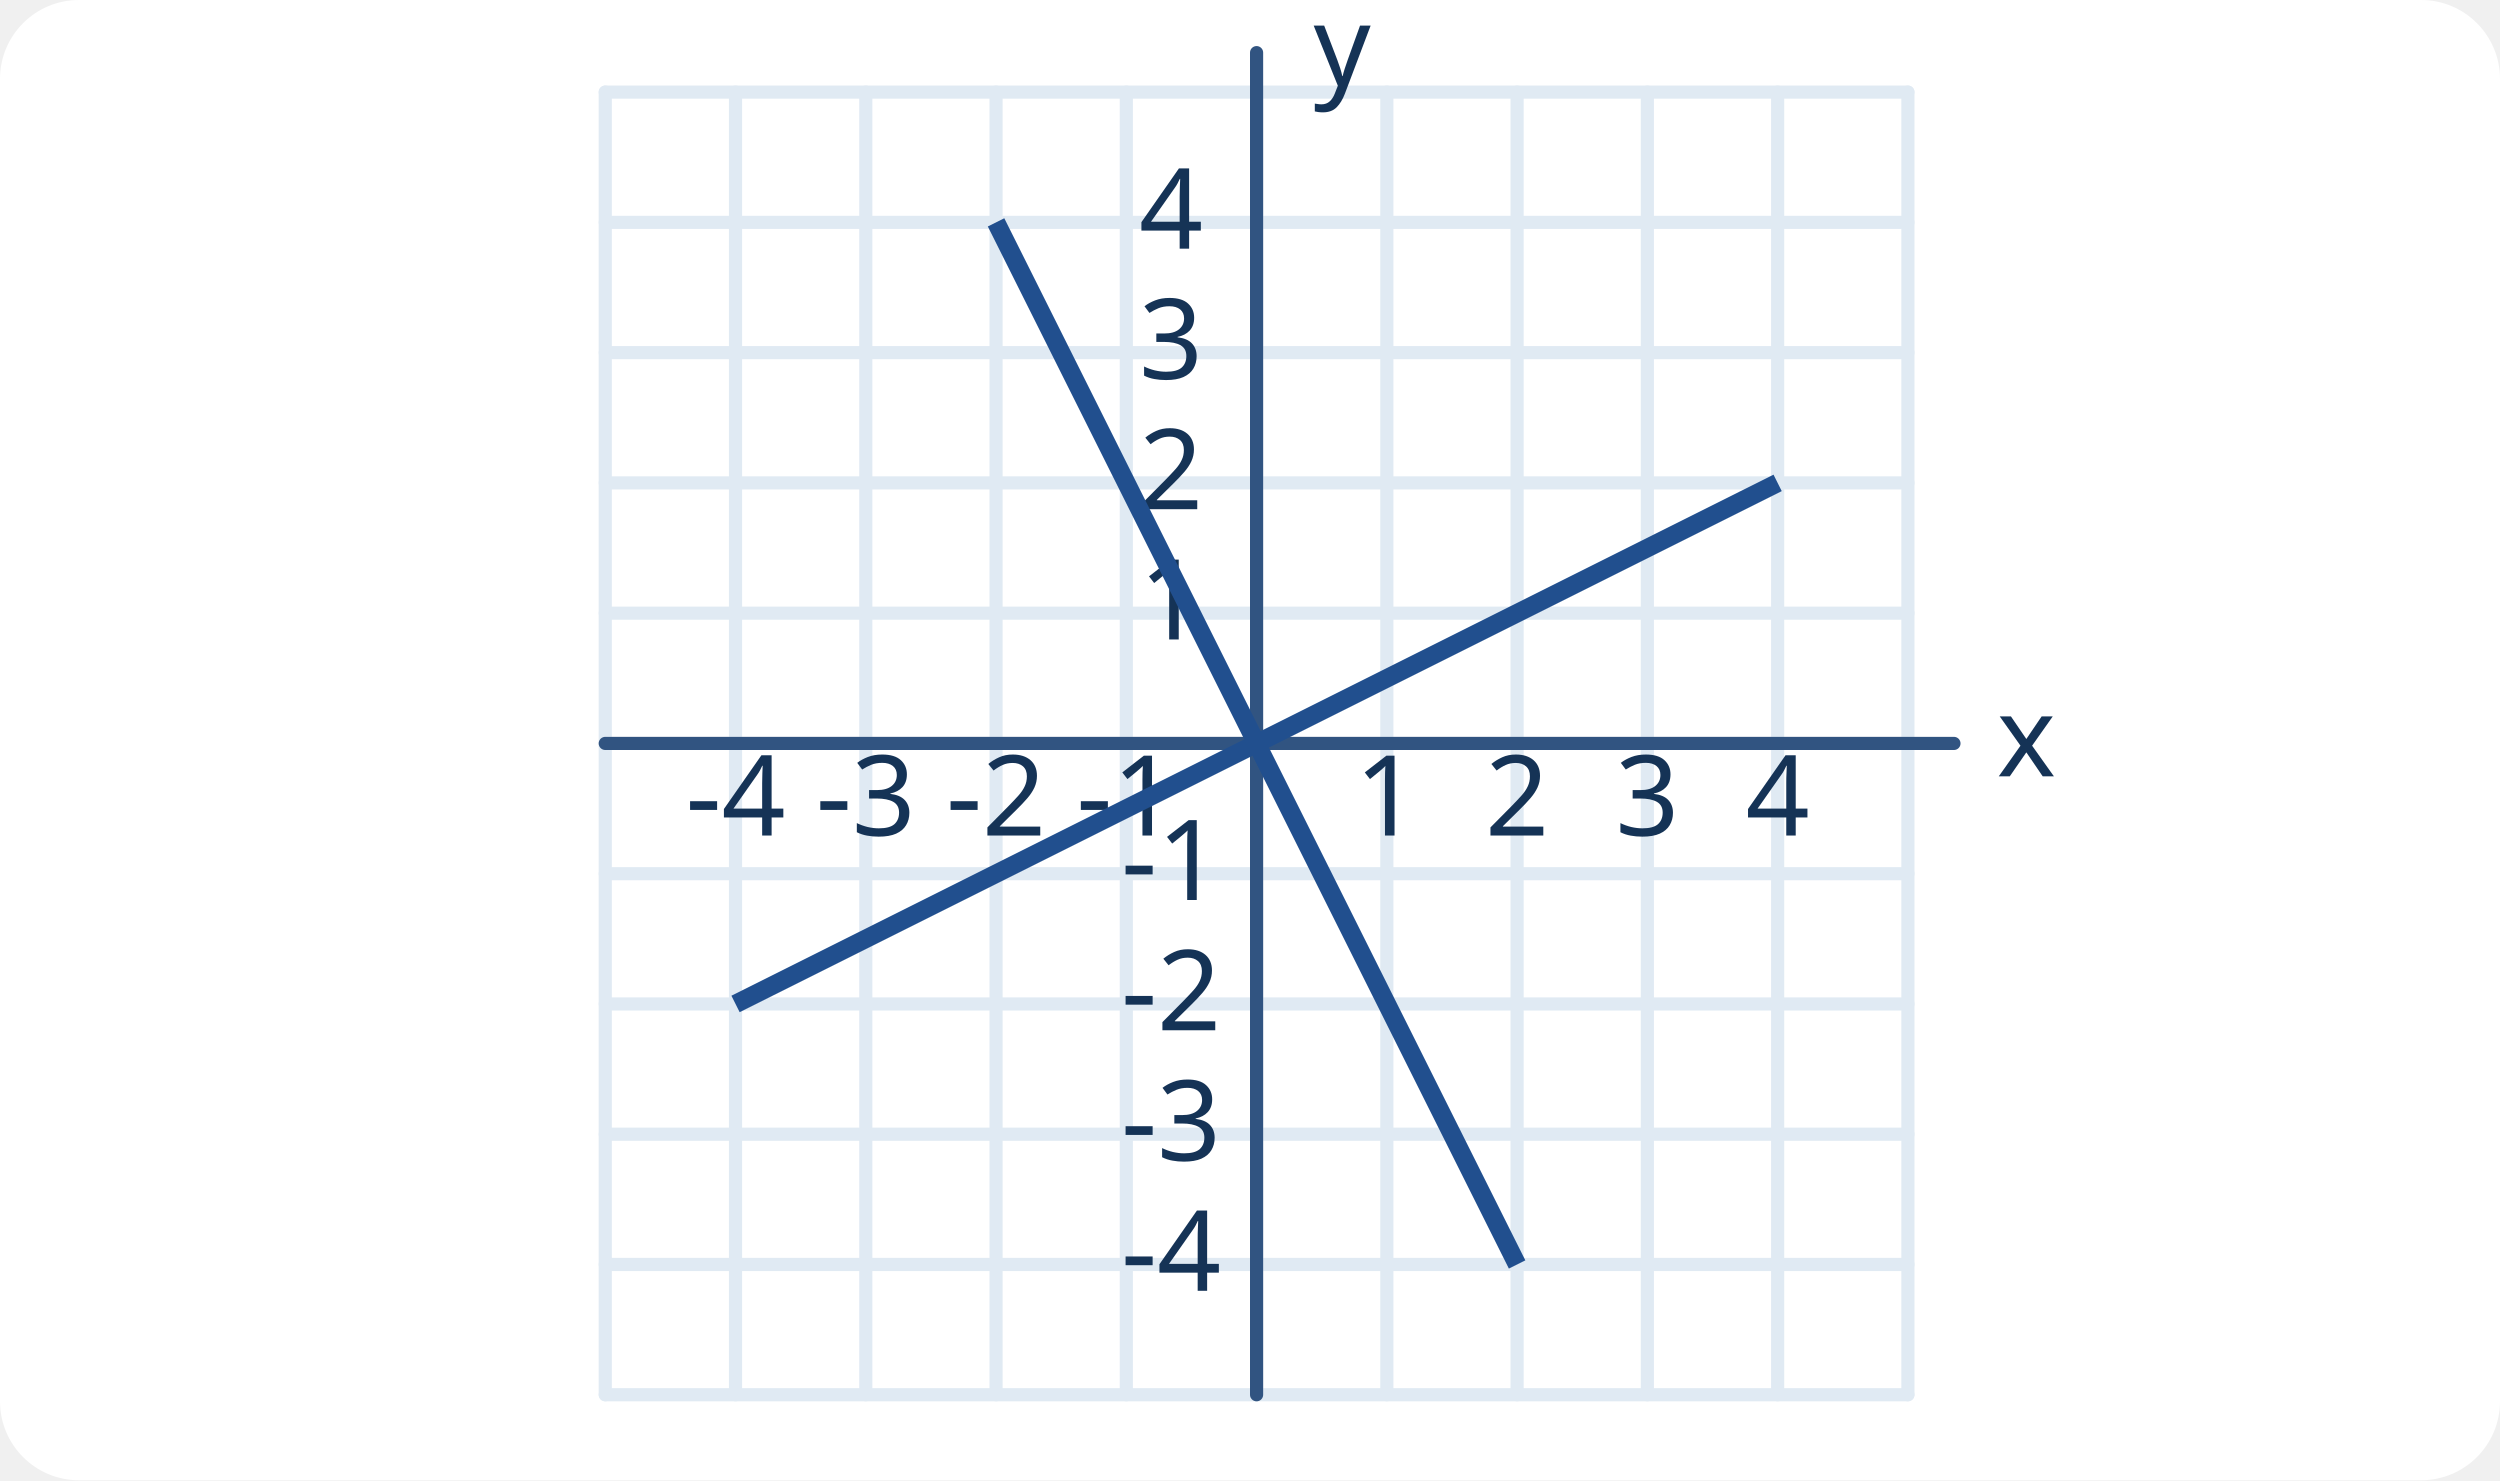
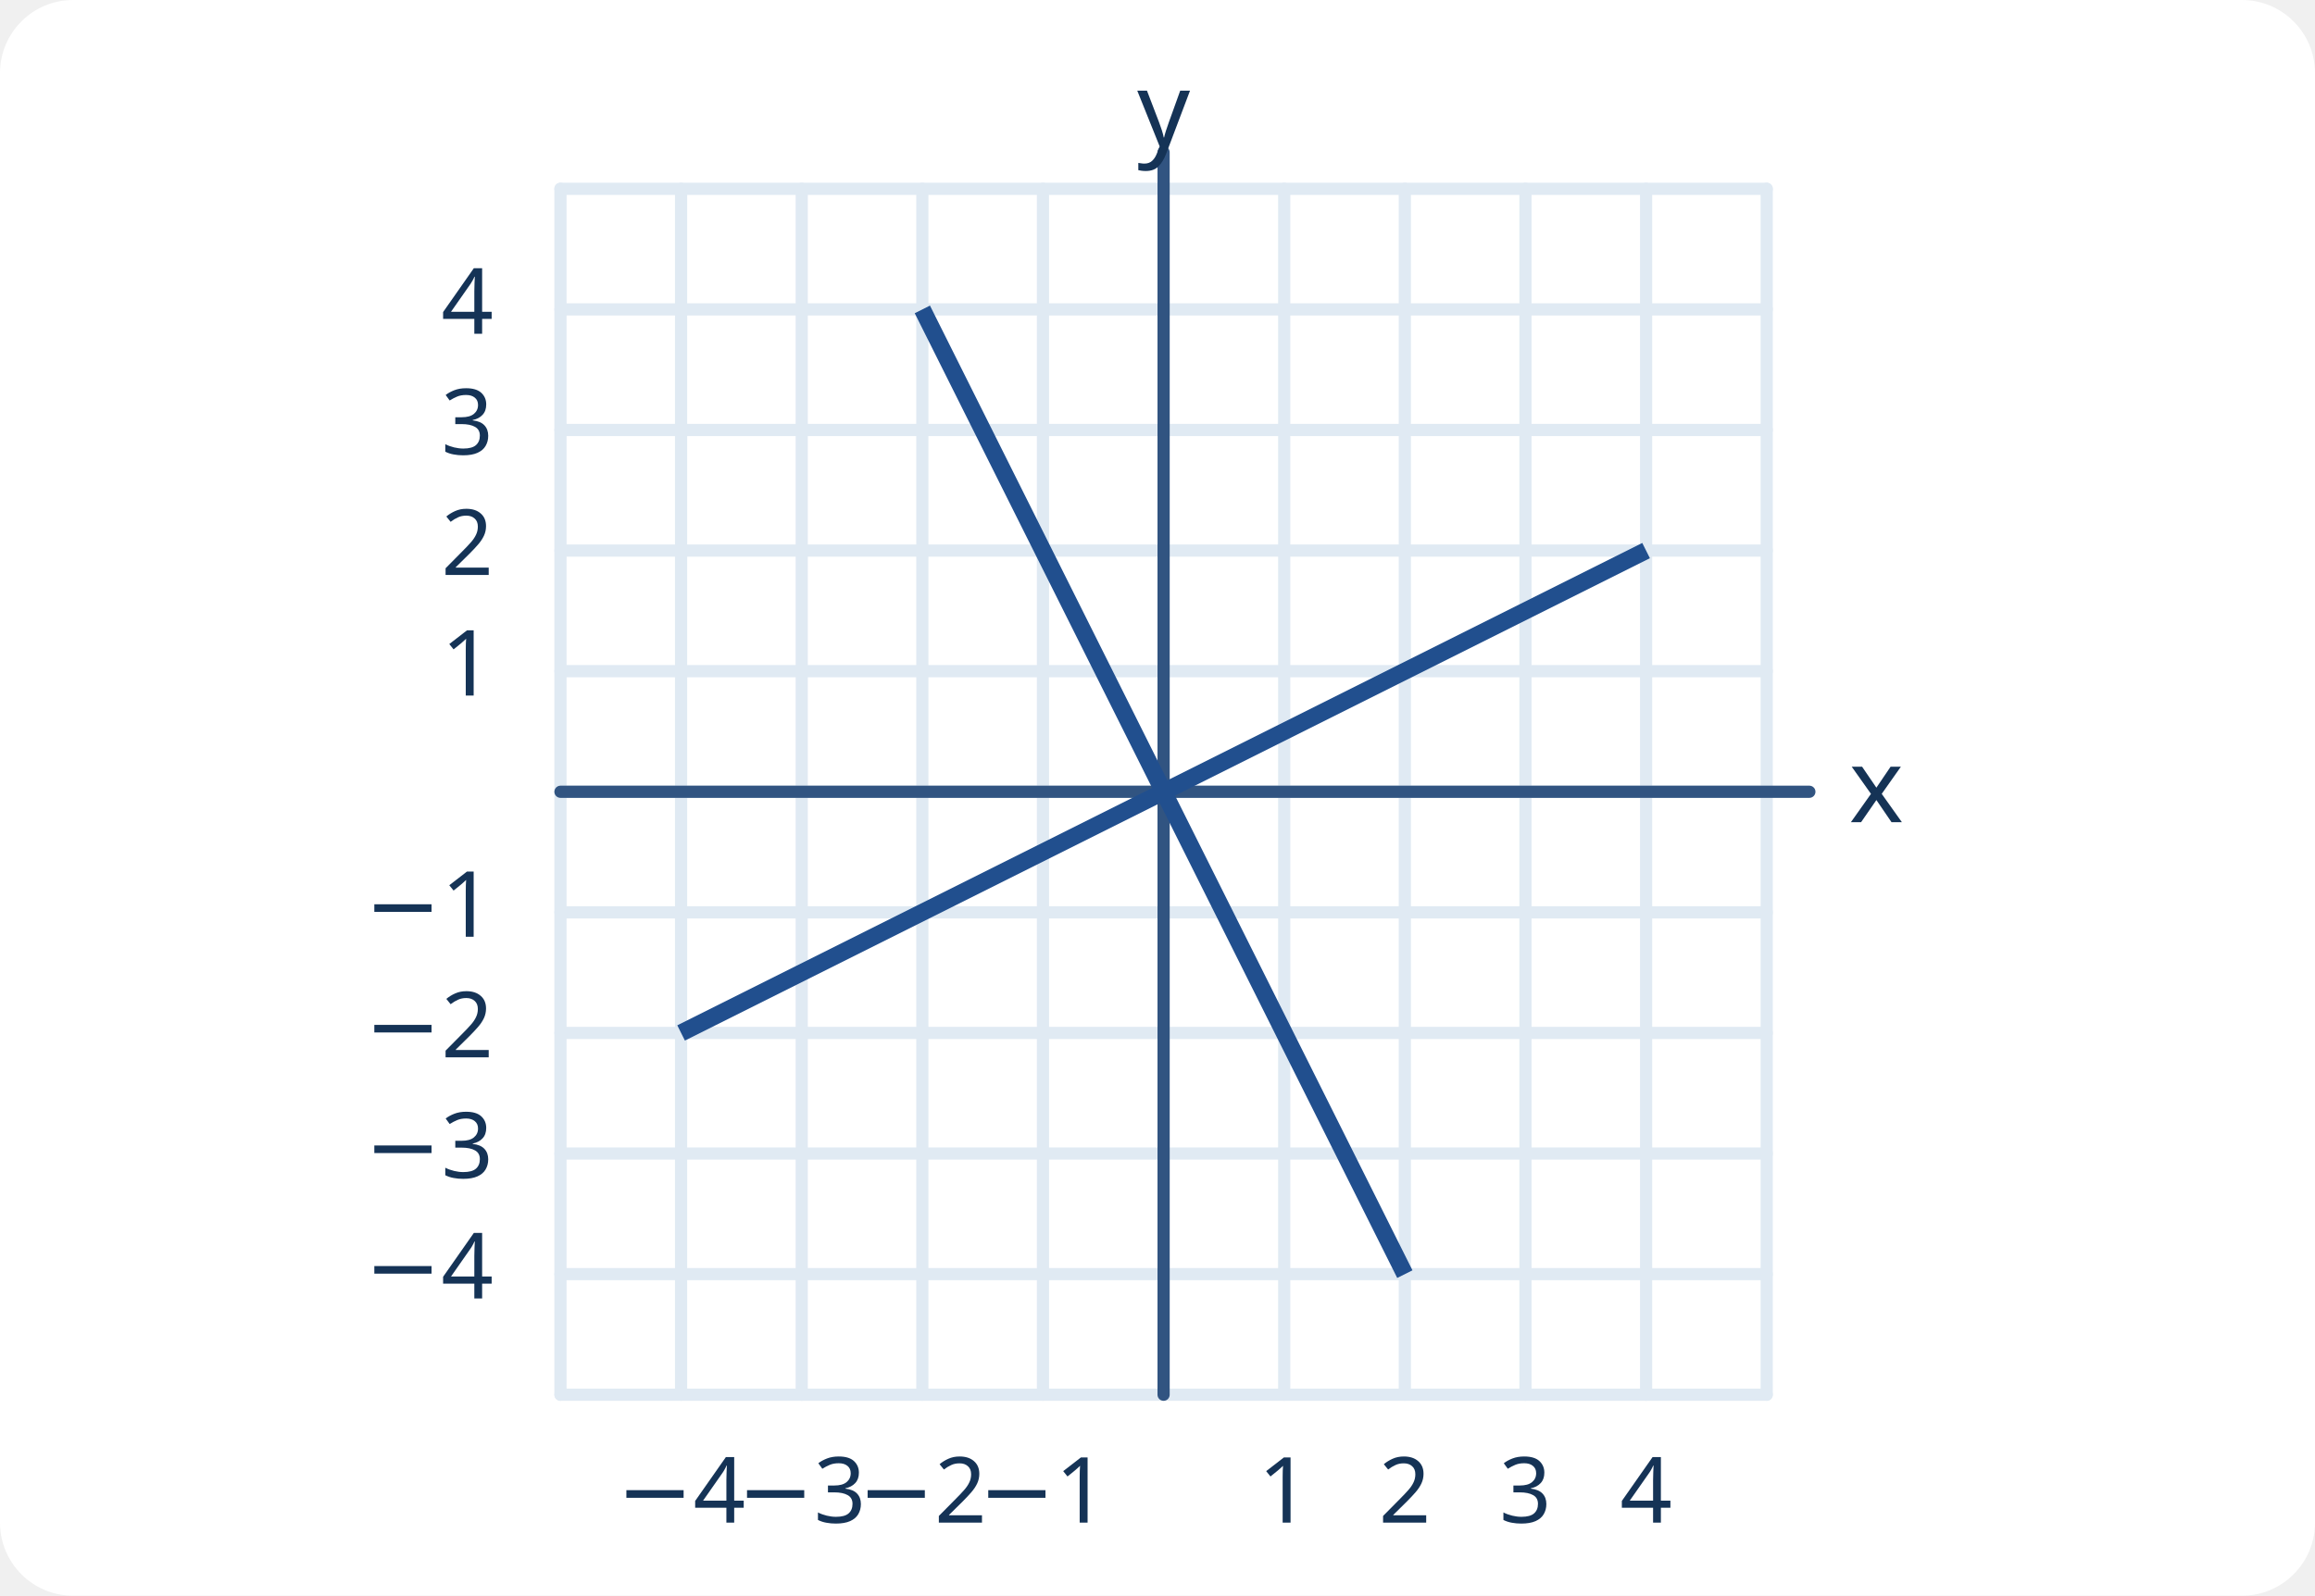
- <svg xmlns="http://www.w3.org/2000/svg" viewBox="0 0 380 225" role="img" aria-labelledby="title">
-   <rect width="380" height="225" rx="12" fill="white" />
+ <svg xmlns="http://www.w3.org/2000/svg" viewBox="0 -17 380 262" role="img" aria-labelledby="title">
+   <rect y="-17" width="380" height="262" rx="12" fill="white" />
  <path d="M92.0 14L92.0 212" stroke="#e0eaf3" stroke-width="2" stroke-linecap="round" fill="none" />
  <path d="M92 212.0L290 212.0" stroke="#e0eaf3" stroke-width="2" stroke-linecap="round" fill="none" />
  <path d="M111.8 14L111.8 212" stroke="#e0eaf3" stroke-width="2" stroke-linecap="round" fill="none" />
  <path d="M92 192.2L290 192.2" stroke="#e0eaf3" stroke-width="2" stroke-linecap="round" fill="none" />
  <path d="M131.6 14L131.6 212" stroke="#e0eaf3" stroke-width="2" stroke-linecap="round" fill="none" />
  <path d="M92 172.4L290 172.4" stroke="#e0eaf3" stroke-width="2" stroke-linecap="round" fill="none" />
  <path d="M151.4 14L151.4 212" stroke="#e0eaf3" stroke-width="2" stroke-linecap="round" fill="none" />
  <path d="M92 152.6L290 152.6" stroke="#e0eaf3" stroke-width="2" stroke-linecap="round" fill="none" />
  <path d="M171.2 14L171.2 212" stroke="#e0eaf3" stroke-width="2" stroke-linecap="round" fill="none" />
  <path d="M92 132.8L290 132.8" stroke="#e0eaf3" stroke-width="2" stroke-linecap="round" fill="none" />
  <path d="M191.0 14L191.0 212" stroke="#e0eaf3" stroke-width="2" stroke-linecap="round" fill="none" />
  <path d="M92 113.0L290 113.0" stroke="#e0eaf3" stroke-width="2" stroke-linecap="round" fill="none" />
  <path d="M210.8 14L210.8 212" stroke="#e0eaf3" stroke-width="2" stroke-linecap="round" fill="none" />
  <path d="M92 93.2L290 93.2" stroke="#e0eaf3" stroke-width="2" stroke-linecap="round" fill="none" />
  <path d="M230.6 14L230.6 212" stroke="#e0eaf3" stroke-width="2" stroke-linecap="round" fill="none" />
  <path d="M92 73.4L290 73.4" stroke="#e0eaf3" stroke-width="2" stroke-linecap="round" fill="none" />
  <path d="M250.4 14L250.4 212" stroke="#e0eaf3" stroke-width="2" stroke-linecap="round" fill="none" />
  <path d="M92 53.6L290 53.6" stroke="#e0eaf3" stroke-width="2" stroke-linecap="round" fill="none" />
  <path d="M270.2 14L270.2 212" stroke="#e0eaf3" stroke-width="2" stroke-linecap="round" fill="none" />
  <path d="M92 33.8L290 33.8" stroke="#e0eaf3" stroke-width="2" stroke-linecap="round" fill="none" />
  <path d="M290.0 14L290.0 212" stroke="#e0eaf3" stroke-width="2" stroke-linecap="round" fill="none" />
  <path d="M92 14.0L290 14.0" stroke="#e0eaf3" stroke-width="2" stroke-linecap="round" fill="none" />
  <path d="M92 113.0L297 113.0" stroke="#315481" stroke-width="2" stroke-linecap="round" fill="none" />
  <path d="M191.0 8L191.0 212" stroke="#315481" stroke-width="2" stroke-linecap="round" fill="none" />
  <text x="308" y="118.0" text-anchor="middle" font-family="system-ui,sans-serif" font-size="17" fill="#153356">x</text>
-   <text x="204.0" y="13" text-anchor="middle" font-family="system-ui,sans-serif" font-size="17" fill="#153356">y</text>
-   <text x="111.8" y="127.0" text-anchor="middle" font-family="system-ui,sans-serif" font-size="17" fill="#153356">-4</text>
-   <text x="178.0" y="196.2" text-anchor="middle" font-family="system-ui,sans-serif" font-size="17" fill="#153356">-4</text>
-   <text x="131.6" y="127.0" text-anchor="middle" font-family="system-ui,sans-serif" font-size="17" fill="#153356">-3</text>
-   <text x="178.0" y="176.4" text-anchor="middle" font-family="system-ui,sans-serif" font-size="17" fill="#153356">-3</text>
-   <text x="151.4" y="127.0" text-anchor="middle" font-family="system-ui,sans-serif" font-size="17" fill="#153356">-2</text>
-   <text x="178.0" y="156.6" text-anchor="middle" font-family="system-ui,sans-serif" font-size="17" fill="#153356">-2</text>
-   <text x="171.2" y="127.0" text-anchor="middle" font-family="system-ui,sans-serif" font-size="17" fill="#153356">-1</text>
-   <text x="178.0" y="136.8" text-anchor="middle" font-family="system-ui,sans-serif" font-size="17" fill="#153356">-1</text>
-   <text x="210.8" y="127.0" text-anchor="middle" font-family="system-ui,sans-serif" font-size="17" fill="#153356">1</text>
-   <text x="178.0" y="97.2" text-anchor="middle" font-family="system-ui,sans-serif" font-size="17" fill="#153356">1</text>
-   <text x="230.6" y="127.0" text-anchor="middle" font-family="system-ui,sans-serif" font-size="17" fill="#153356">2</text>
-   <text x="178.0" y="77.4" text-anchor="middle" font-family="system-ui,sans-serif" font-size="17" fill="#153356">2</text>
-   <text x="250.4" y="127.0" text-anchor="middle" font-family="system-ui,sans-serif" font-size="17" fill="#153356">3</text>
-   <text x="178.0" y="57.6" text-anchor="middle" font-family="system-ui,sans-serif" font-size="17" fill="#153356">3</text>
-   <text x="270.2" y="127.0" text-anchor="middle" font-family="system-ui,sans-serif" font-size="17" fill="#153356">4</text>
-   <text x="178.0" y="37.8" text-anchor="middle" font-family="system-ui,sans-serif" font-size="17" fill="#153356">4</text>
+   <text x="191" y="7" text-anchor="middle" font-family="system-ui,sans-serif" font-size="17" fill="#153356">y</text>
+   <text x="111.8" y="233" text-anchor="middle" font-family="system-ui,sans-serif" font-size="15" fill="#153356">−4</text>
+   <text x="81" y="196.2" text-anchor="end" font-family="system-ui,sans-serif" font-size="15" fill="#153356">−4</text>
+   <text x="131.6" y="233" text-anchor="middle" font-family="system-ui,sans-serif" font-size="15" fill="#153356">−3</text>
+   <text x="81" y="176.4" text-anchor="end" font-family="system-ui,sans-serif" font-size="15" fill="#153356">−3</text>
+   <text x="151.4" y="233" text-anchor="middle" font-family="system-ui,sans-serif" font-size="15" fill="#153356">−2</text>
+   <text x="81" y="156.6" text-anchor="end" font-family="system-ui,sans-serif" font-size="15" fill="#153356">−2</text>
+   <text x="171.2" y="233" text-anchor="middle" font-family="system-ui,sans-serif" font-size="15" fill="#153356">−1</text>
+   <text x="81" y="136.8" text-anchor="end" font-family="system-ui,sans-serif" font-size="15" fill="#153356">−1</text>
+   <text x="210.8" y="233" text-anchor="middle" font-family="system-ui,sans-serif" font-size="15" fill="#153356">1</text>
+   <text x="81" y="97.2" text-anchor="end" font-family="system-ui,sans-serif" font-size="15" fill="#153356">1</text>
+   <text x="230.6" y="233" text-anchor="middle" font-family="system-ui,sans-serif" font-size="15" fill="#153356">2</text>
+   <text x="81" y="77.4" text-anchor="end" font-family="system-ui,sans-serif" font-size="15" fill="#153356">2</text>
+   <text x="250.4" y="233" text-anchor="middle" font-family="system-ui,sans-serif" font-size="15" fill="#153356">3</text>
+   <text x="81" y="57.6" text-anchor="end" font-family="system-ui,sans-serif" font-size="15" fill="#153356">3</text>
+   <text x="270.2" y="233" text-anchor="middle" font-family="system-ui,sans-serif" font-size="15" fill="#153356">4</text>
+   <text x="81" y="37.8" text-anchor="end" font-family="system-ui,sans-serif" font-size="15" fill="#153356">4</text>
  <defs>
    <clipPath id="plot">
      <rect x="92" y="14" width="198" height="198" />
    </clipPath>
  </defs>
  <g clip-path="url(#plot)">
    <line x1="111.80" y1="152.60" x2="270.20" y2="73.40" stroke="#214f8e" stroke-width="2.8" />
    <line x1="151.40" y1="33.80" x2="230.60" y2="192.20" stroke="#214f8e" stroke-width="2.8" />
  </g>
</svg>
